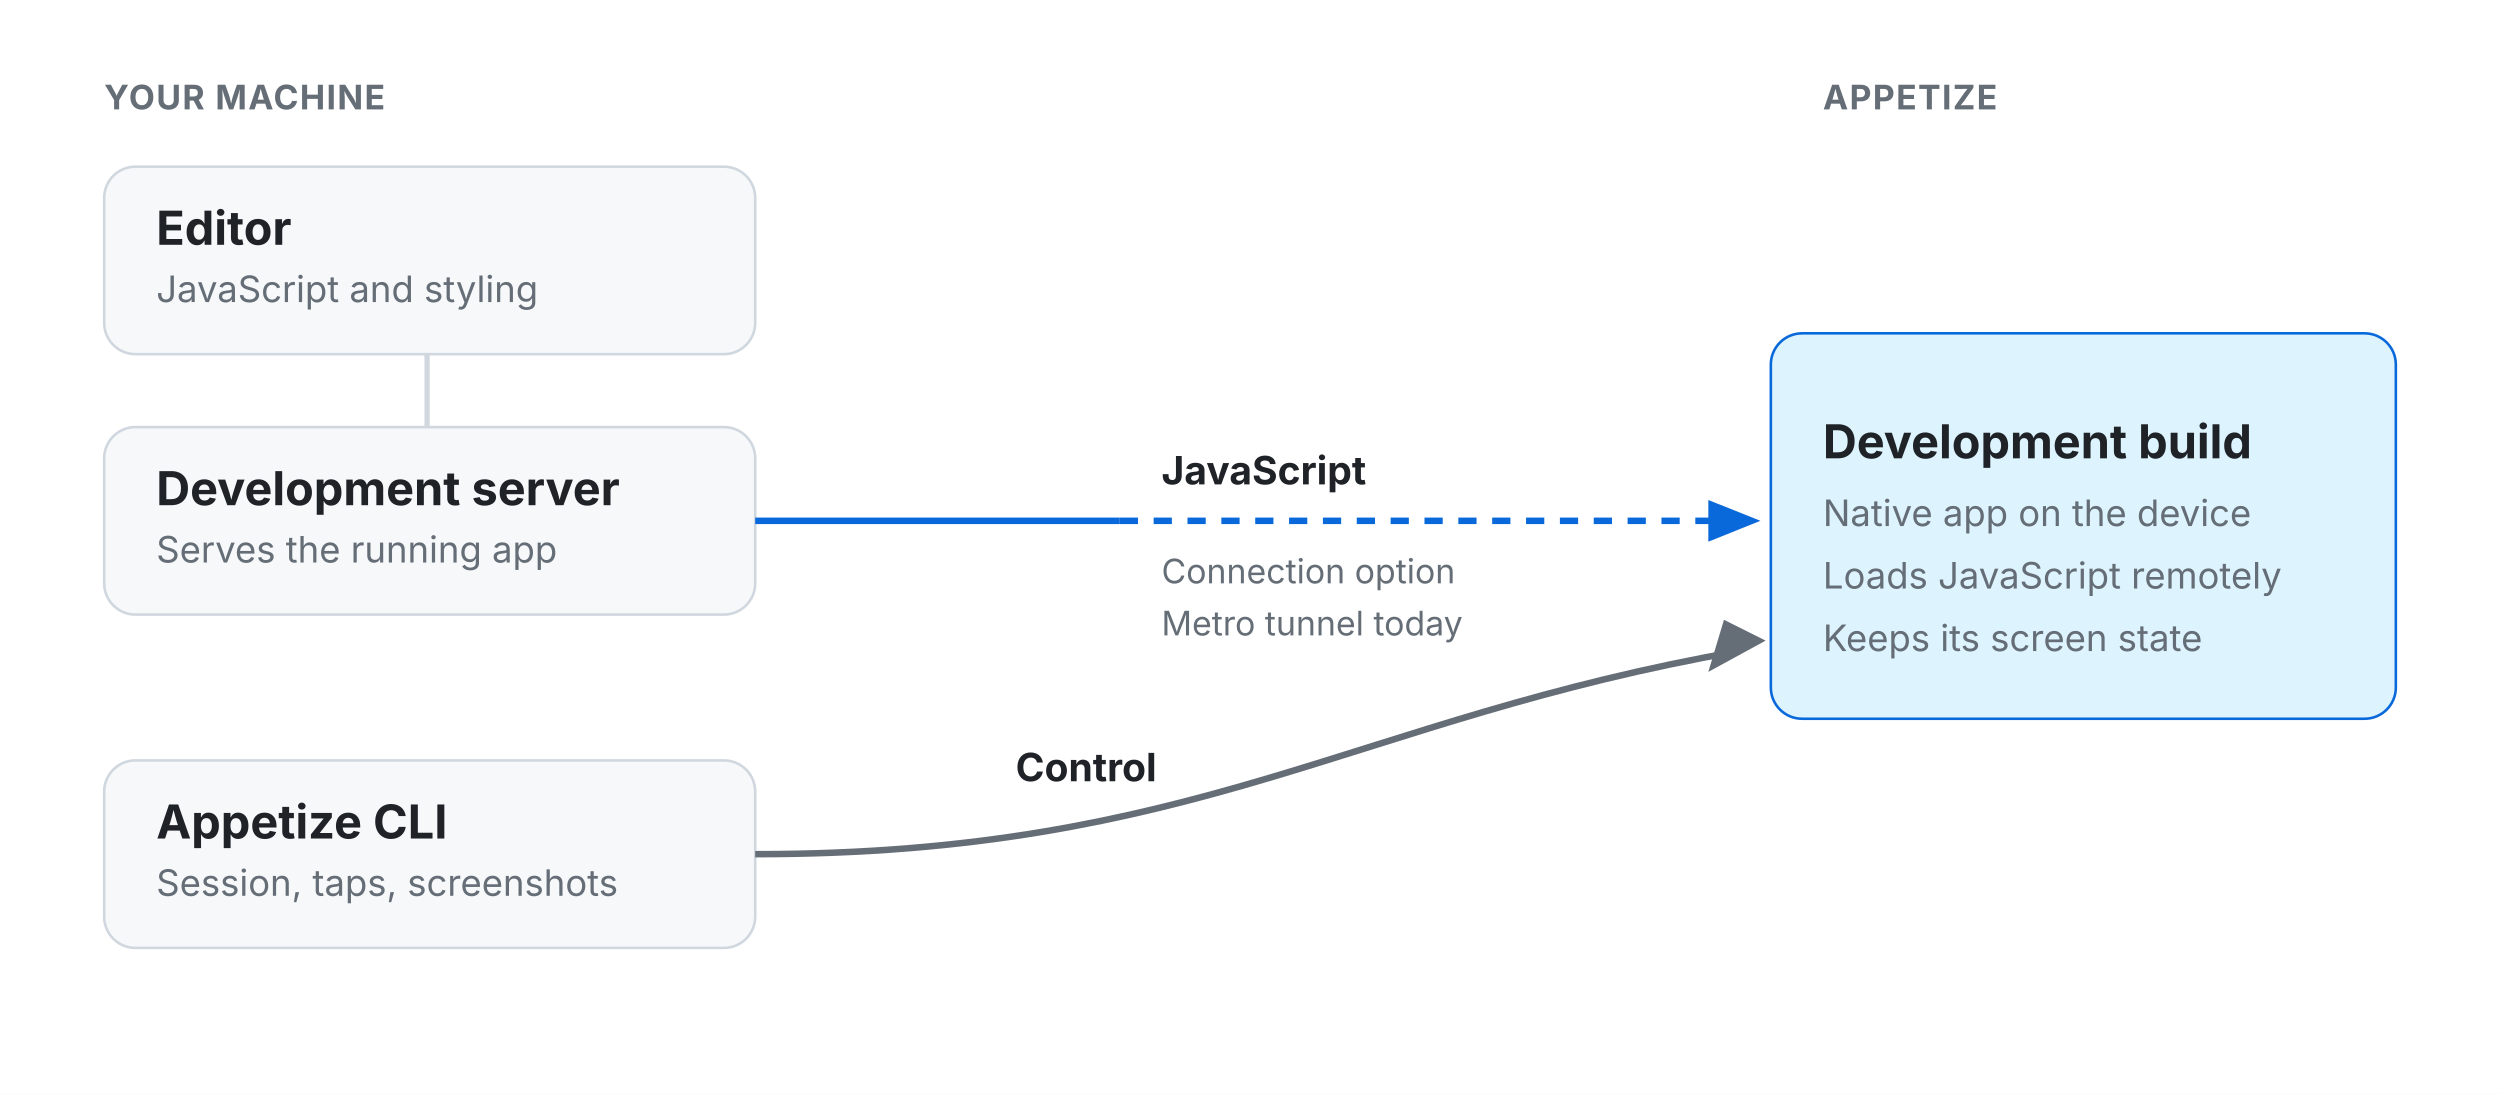
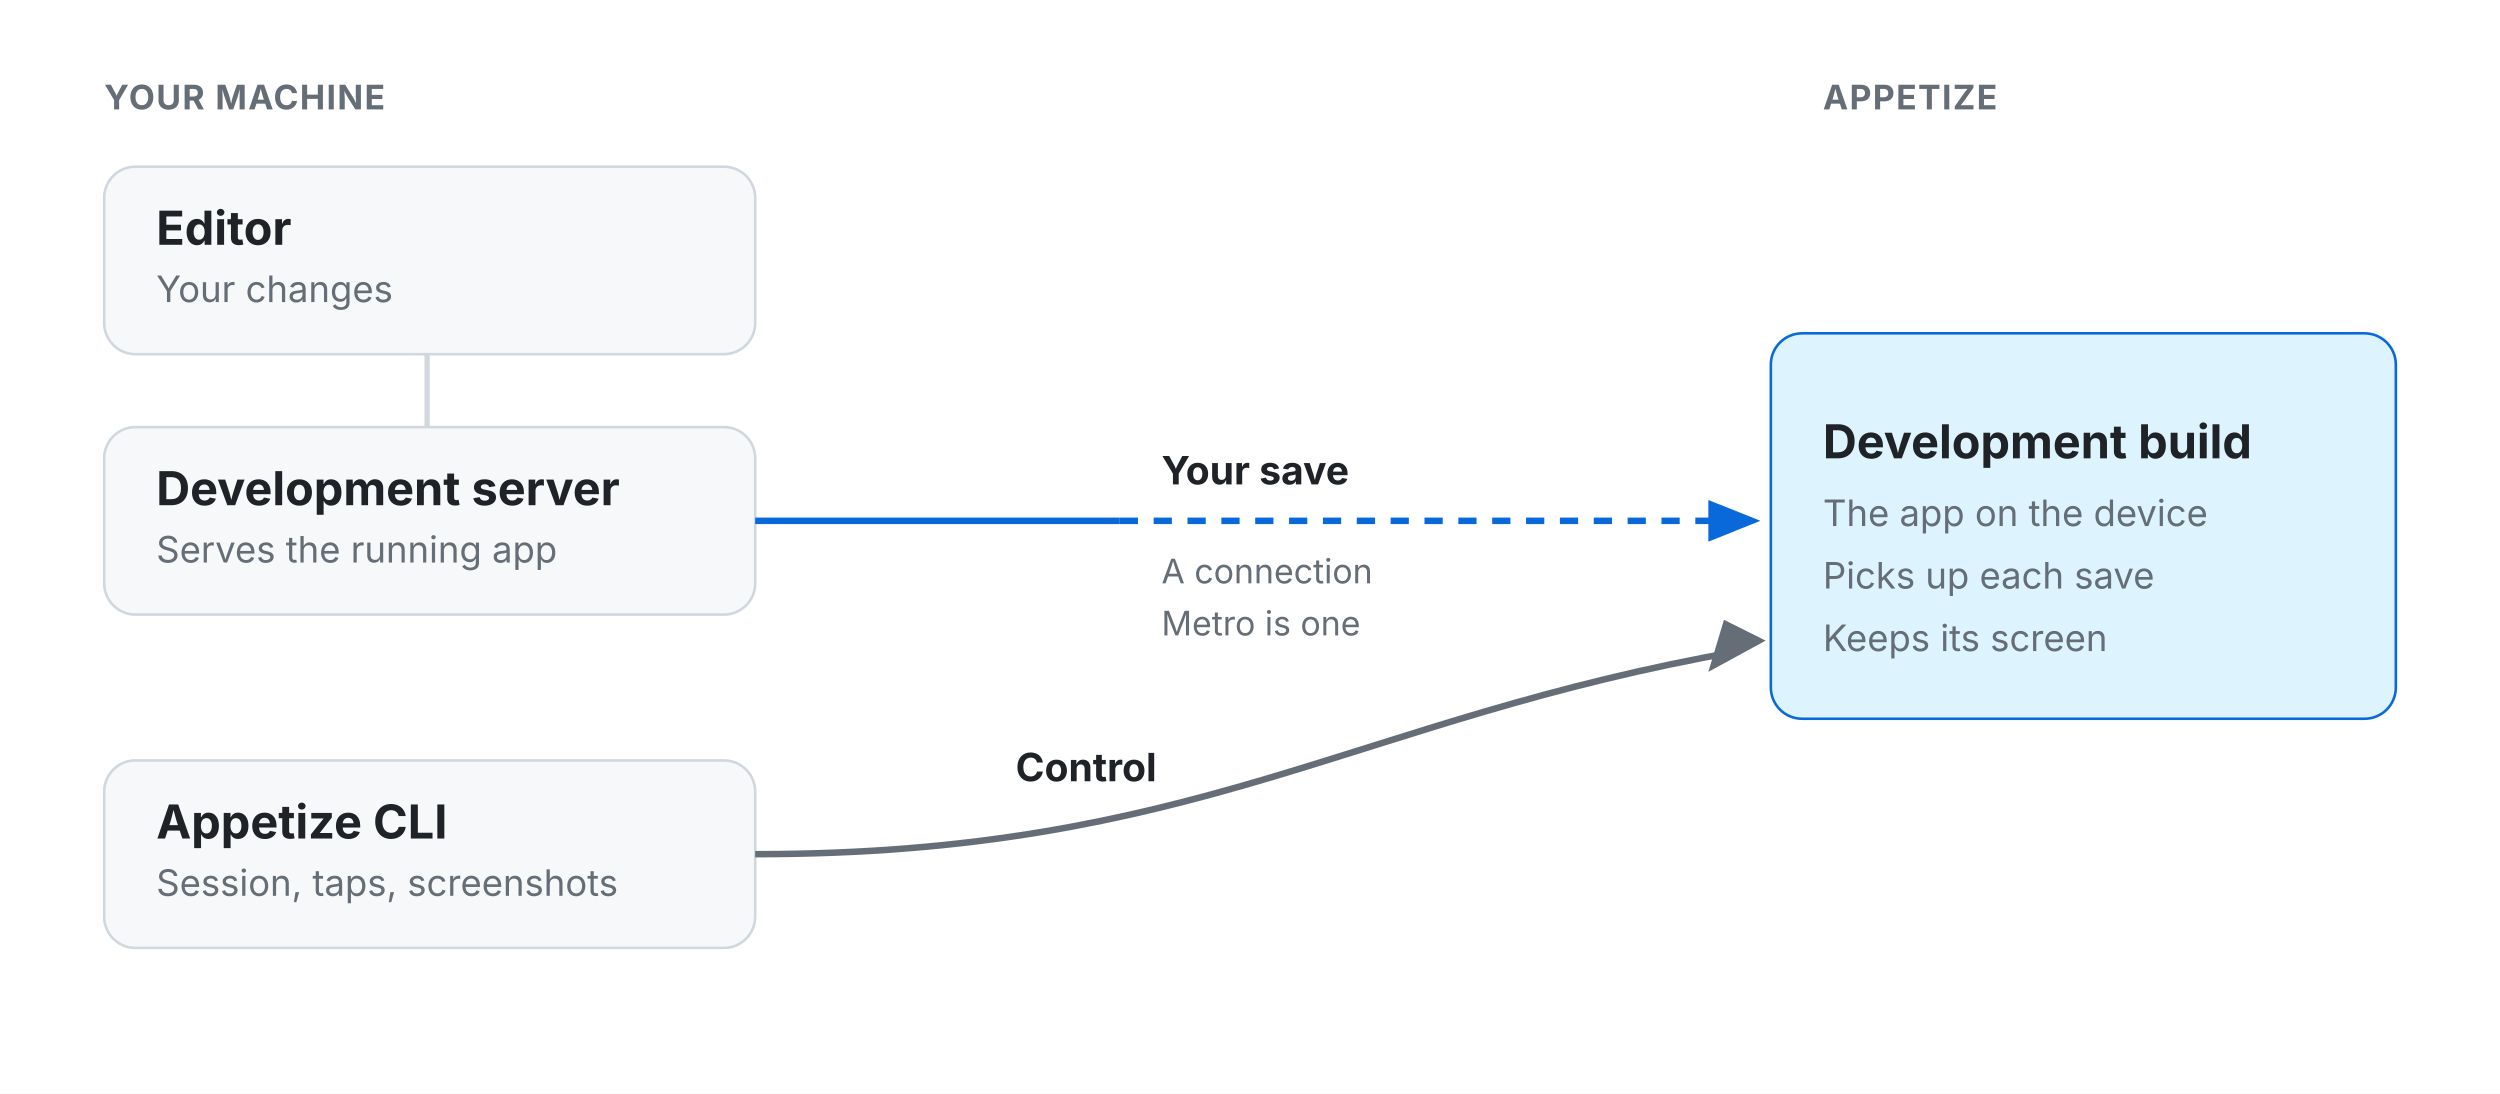
<svg xmlns="http://www.w3.org/2000/svg" width="960" height="420" viewBox="0 0 960 420" role="img" aria-labelledby="title desc">
  <style>
    text { font-family: -apple-system, BlinkMacSystemFont, "Segoe UI", sans-serif; fill: #1f2328; }
    .label { font-size: 13px; font-weight: 700; letter-spacing: 0.04em; fill: #656d76; }
    .box-title { font-size: 18px; font-weight: 700; }
    .box-sub { font-size: 14px; fill: #656d76; }
    .arrow { font-size: 15px; font-weight: 700; }
    .arrow-sub { font-size: 13px; fill: #656d76; }
  </style>
  <rect width="960" height="420" fill="#ffffff" />
  <text class="label" x="40" y="42">YOUR MACHINE</text>
  <text class="label" x="700" y="42">APPETIZE</text>
  <rect x="40" y="64" width="250" height="72" rx="12" fill="#f6f8fa" stroke="#d0d7de" />
  <text class="box-title" x="60" y="94">Editor</text>
-   <text class="box-sub" x="60" y="116">JavaScript and styling</text>
+   <text class="box-sub" x="60" y="116">Your changes</text>
  <rect x="40" y="164" width="250" height="72" rx="12" fill="#f6f8fa" stroke="#d0d7de" />
  <text class="box-title" x="60" y="194">Development server</text>
  <text class="box-sub" x="60" y="216">Serves the running app</text>
  <rect x="40" y="292" width="250" height="72" rx="12" fill="#f6f8fa" stroke="#d0d7de" />
  <text class="box-title" x="60" y="322">Appetize CLI</text>
  <text class="box-sub" x="60" y="344">Session, taps, screenshots</text>
  <rect x="680" y="128" width="240" height="148" rx="12" fill="#ddf4ff" stroke="#0969da" />
  <text class="box-title" x="700" y="176">Development build</text>
-   <text class="box-sub" x="700" y="202">Native app on the device</text>
-   <text class="box-sub" x="700" y="226">Loads JavaScript remotely</text>
-   <text class="box-sub" x="700" y="250">Keeps its screen state</text>
+   <text class="box-sub" x="700" y="202">The app on the device</text>
+   <text class="box-sub" x="700" y="226">Picks up each save</text>
+   <text class="box-sub" x="700" y="250">Keeps its screen</text>
  <path d="M164 136 V164" stroke="#d0d7de" stroke-width="2" fill="none" />
  <path d="M290 200 H430" stroke="#0969da" stroke-width="2.5" fill="none" />
  <path d="M430 200 H668" stroke="#0969da" stroke-width="2.5" fill="none" stroke-dasharray="7 6" />
  <path d="M656 192 L676 200 L656 208" fill="#0969da" />
-   <text class="arrow" x="446" y="186" fill="#0969da">JavaScript</text>
-   <text class="arrow-sub" x="446" y="224">Connection option</text>
-   <text class="arrow-sub" x="446" y="244">Metro tunnel today</text>
+   <text class="arrow" x="446" y="186" fill="#0969da">Your save</text>
+   <text class="arrow-sub" x="446" y="224">A connection</text>
+   <text class="arrow-sub" x="446" y="244">Metro is one</text>
  <path d="M290 328 C460 328, 520 276, 668 250" stroke="#656d76" stroke-width="2.5" fill="none" />
  <path d="M656 258 L678 246 L662 238" fill="#656d76" />
  <text class="arrow" x="390" y="300" fill="#656d76">Control</text>
</svg>
